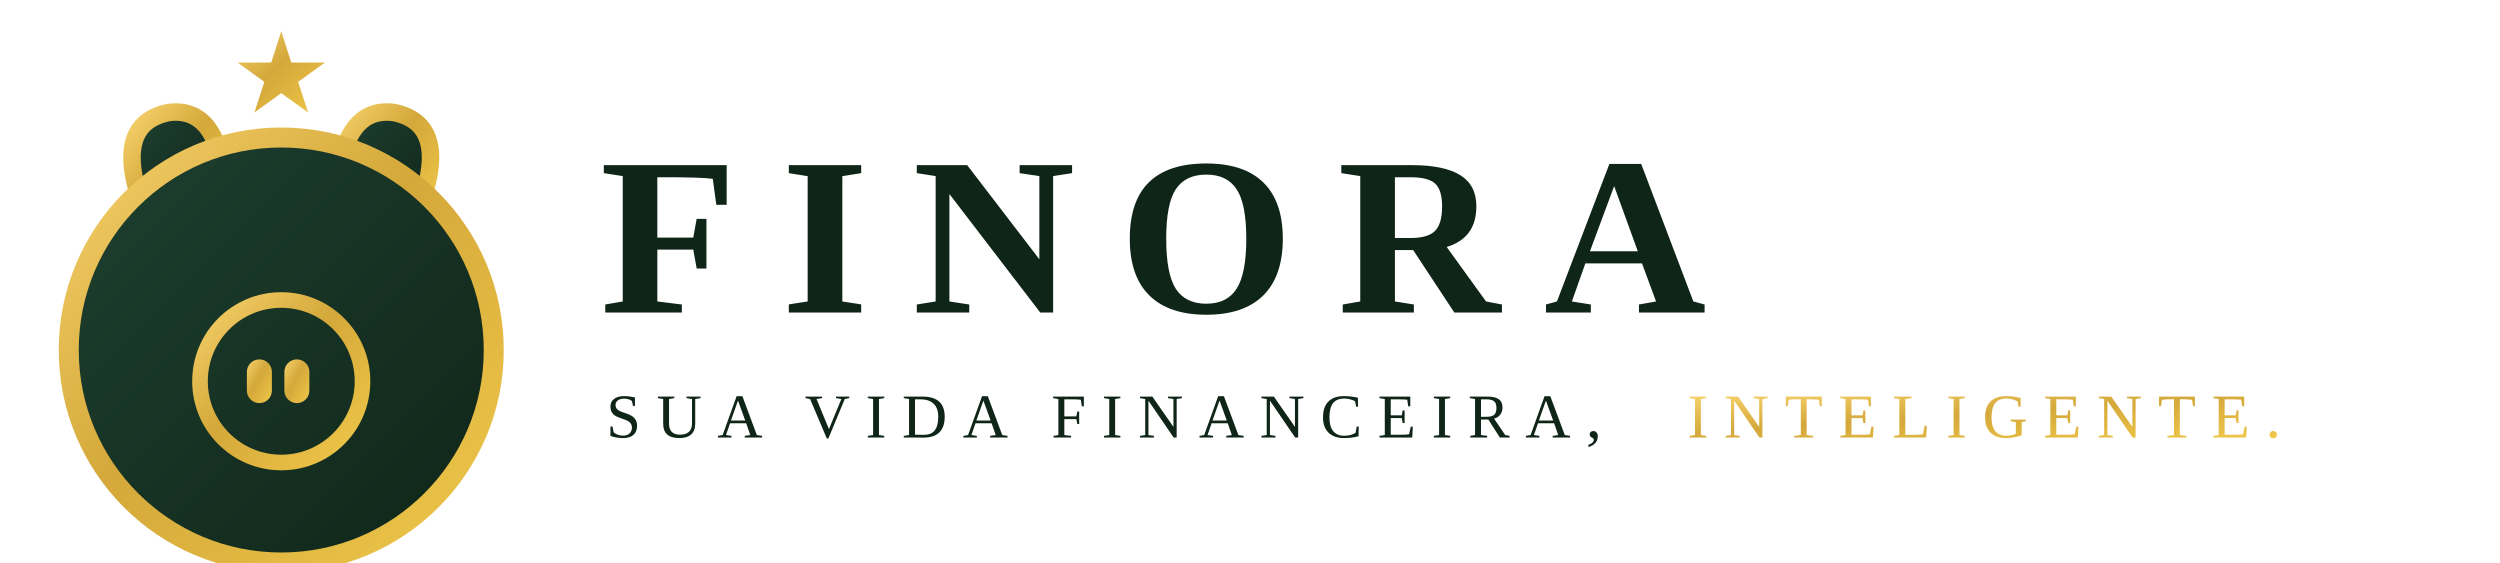
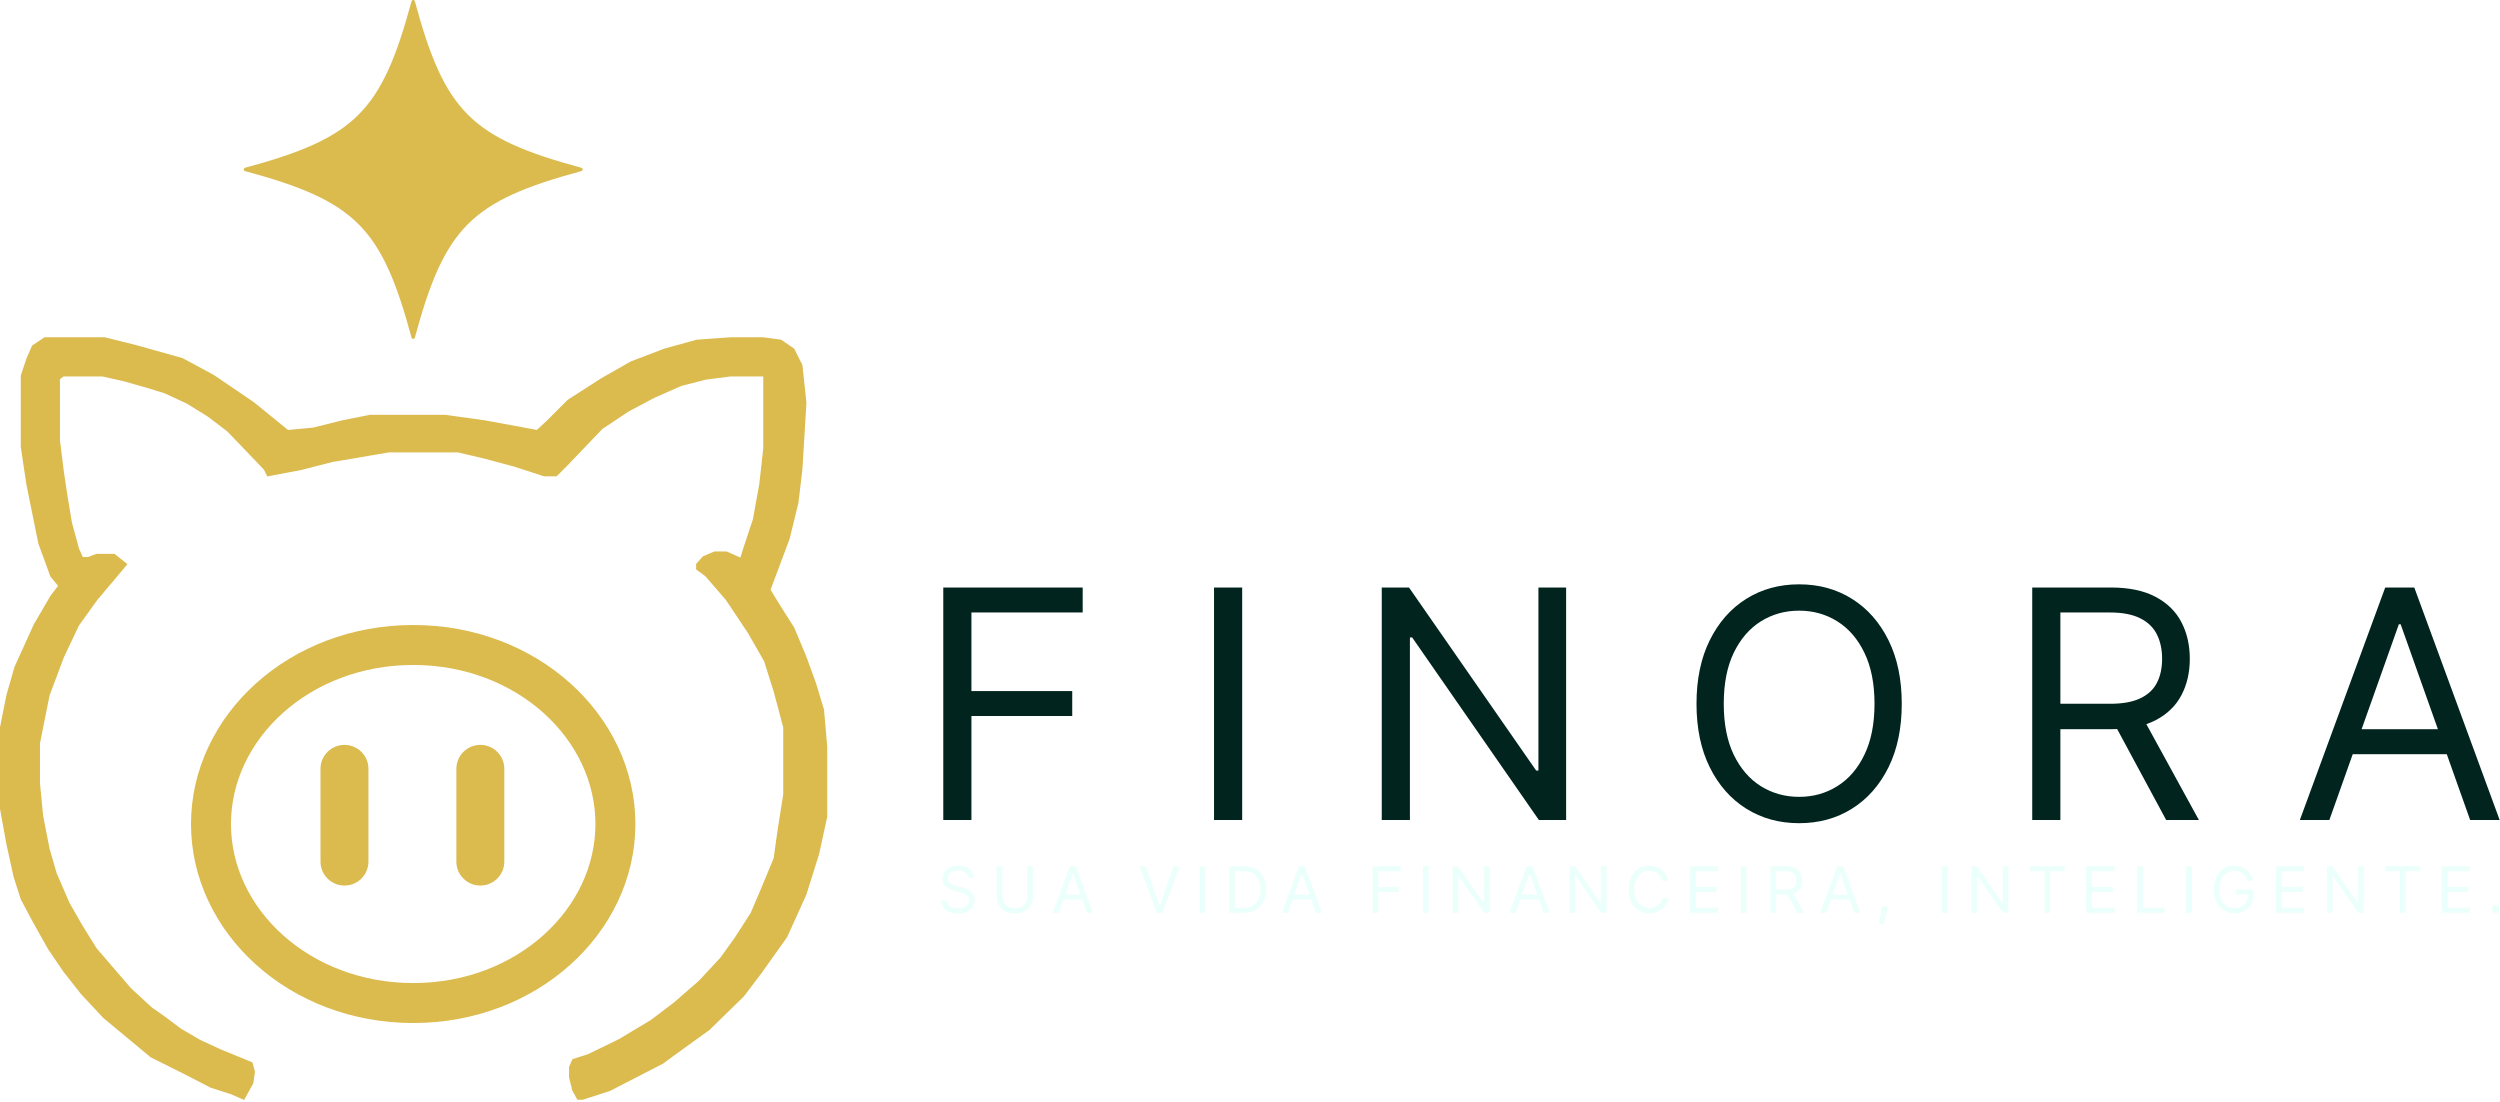
- <svg xmlns="http://www.w3.org/2000/svg" viewBox="0 0 400 90" fill="none">
-   <defs>
-     <linearGradient id="goldL" x1="0%" y1="0%" x2="100%" y2="100%">
-       <stop offset="0%" stop-color="#F5D06A" />
-       <stop offset="45%" stop-color="#D4A83A" />
-       <stop offset="100%" stop-color="#F0C84A" />
-     </linearGradient>
-     <linearGradient id="greenBgL" x1="0%" y1="0%" x2="100%" y2="100%">
-       <stop offset="0%" stop-color="#1e4030" />
-       <stop offset="100%" stop-color="#0f2518" />
-     </linearGradient>
-   </defs>
-   <path d="M45 5 L46.6 10 L52 10 L47.7 13.1 L49.3 18 L45 14.9 L40.7 18 L42.3 13.1 L38 10 L43.4 10 Z" fill="url(#goldL)" />
-   <path d="M24 36 Q17 20 27 18 Q35 17 36 30 Z" fill="url(#greenBgL)" stroke="url(#goldL)" stroke-width="2.8" stroke-linejoin="round" />
-   <path d="M66 36 Q73 20 63 18 Q55 17 54 30 Z" fill="url(#greenBgL)" stroke="url(#goldL)" stroke-width="2.8" stroke-linejoin="round" />
-   <circle cx="45" cy="56" r="34" fill="url(#greenBgL)" stroke="url(#goldL)" stroke-width="3.2" />
-   <circle cx="45" cy="61" r="13" fill="none" stroke="url(#goldL)" stroke-width="2.5" />
-   <rect x="39.5" y="57.5" width="4" height="7" rx="2" fill="url(#goldL)" />
-   <rect x="45.5" y="57.5" width="4" height="7" rx="2" fill="url(#goldL)" />
-   <text x="96" y="50" font-family="Georgia, 'Times New Roman', serif" font-size="36" font-weight="700" letter-spacing="7" fill="#0f2518">FINORA</text>
-   <text x="97" y="70" font-family="Georgia, 'Times New Roman', serif" font-size="10" letter-spacing="2.5" fill="#0f2518">SUA VIDA FINANCEIRA, </text>
-   <text x="270" y="70" font-family="Georgia, 'Times New Roman', serif" font-size="10" letter-spacing="2.5" fill="url(#goldL)">INTELIGENTE.</text>
+ <svg xmlns="http://www.w3.org/2000/svg" width="1564" height="689" viewBox="0 0 1564 689" fill="none">
+   <path d="M138 657L157.5 665L159 670.5L158 677.5L152.5 687.5L144.5 684L132 680L116.5 672L94.5 661L65 636.5L51 621.5L40 607.5L30.5 593.5L21.5 577.5L13.5 562.5L9 548.5L4.5 528L0.5 506V477.5V455L4.5 435L9.5 417.5L21.5 391L32 373L37 366.5L32 360.5L24.5 340L17 303L13.5 279.5V250V235L17 224.5L20.5 216.5L28 211.5H44.5H65.5L85.5 216.5L114 224.5L133.5 235L158.5 252L180 269.5L196 268L214 263.5L231.5 260H251H278.5L303.5 263.5L336 269.5L342.5 263.5L355.5 250.5L376.5 237L395 226.5L416 218.5L436 213L457 211.5H477.5L488.5 213L496.5 218.5L501.5 228.5L504 252L501.5 293.5L499 314.5L493.5 337L481.5 369L487 378L496.5 393L504 411L510 427.5L515 444L517 467V489V511L512 534L504 559.5L492 586L476 608.5L465 623L443.5 644L427.5 655.5L414.5 665L397 674L381.5 682L364.5 687.5H361.5L358.5 682L356.5 674V667.5L358.5 663L368 660L387.5 650.5L407.5 638.5L422 627.5L437.5 614L451 599.5L460 587L470 571.5L476 557.5L484.5 537L487 519L490.5 497V476V455L484.5 432.5L478.5 413.5L468.5 396L454.5 375L441.5 360L436 356V353L440 348.5L447 345.5H454.5L463.5 349.5L466 341.5L471.5 325L475.5 303L478 280.5V259V235H469H457L441.5 237L426 241L409 248.5L393 257L376.5 268L354 291.5L348 297.5H340.5L322 291.5L303.5 286.5L286.5 282.5H274.5H260.5H248.5H243.5L231.5 284.5L220 286.5L208 288.5L188.5 293.5L167.5 297.5L165.5 293.5L155 282.5L142.5 269.5L130 260L117 252L103 245.5L91.5 242L77.5 238L64 235H44.5H39.5L37 237V245.5V260V275.5L39.5 295.5L42 312L44.5 327L49 343.5L51.5 349H55L60.5 347H64H71.5L79 353L74 359L60.5 375L49 391L39.5 411L30.5 435L24.5 465V490L26.5 510.5L30.5 531L35 546.5L43 565L51 579L60 593.5L81.5 618.5L94.5 630.5L103 636.5L113 644L125 651L138 657Z" fill="#DBBA4E" stroke="#DBBA4E" />
+   <path d="M258.5 403.5C329.695 403.5 385 454.904 385 515.5C385 576.096 329.695 627.5 258.5 627.5C187.305 627.5 132 576.096 132 515.5C132 454.904 187.305 403.5 258.5 403.5Z" stroke="#DBBA4E" stroke-width="25" />
+   <rect x="200.5" y="466" width="30" height="88" rx="15" fill="#DBBA4E" />
+   <rect x="285.5" y="466" width="30" height="88" rx="15" fill="#DBBA4E" />
+   <path d="M363.712 107.03C294.591 125.778 278.278 142.091 259.53 211.212C259.245 212.263 257.755 212.263 257.47 211.212C238.722 142.091 222.409 125.778 153.288 107.03C152.237 106.745 152.237 105.255 153.288 104.97C222.409 86.222 238.722 69.909 257.47 0.788C257.755 -0.263 259.245 -0.263 259.53 0.788C278.278 69.909 294.591 86.222 363.712 104.97C364.763 105.255 364.763 106.745 363.712 107.03Z" fill="#DBBA4E" />
+   <path d="M590.114 513V367.545H677.33V383.17H607.727V432.318H670.795V447.943H607.727V513H590.114ZM777.11 367.545V513H759.496V367.545H777.11ZM979.767 367.545V513H962.722L883.46 398.795H882.04V513H864.426V367.545H881.472L961.017 482.034H962.438V367.545H979.767ZM1189.74 440.273C1189.74 455.614 1186.97 468.871 1181.43 480.045C1175.89 491.22 1168.29 499.837 1158.63 505.898C1148.97 511.958 1137.94 514.989 1125.53 514.989C1113.13 514.989 1102.1 511.958 1092.44 505.898C1082.78 499.837 1075.18 491.22 1069.64 480.045C1064.1 468.871 1061.33 455.614 1061.33 440.273C1061.33 424.932 1064.1 411.674 1069.64 400.5C1075.18 389.326 1082.78 380.708 1092.44 374.648C1102.1 368.587 1113.13 365.557 1125.53 365.557C1137.94 365.557 1148.97 368.587 1158.63 374.648C1168.29 380.708 1175.89 389.326 1181.43 400.5C1186.97 411.674 1189.74 424.932 1189.74 440.273ZM1172.69 440.273C1172.69 427.678 1170.59 417.048 1166.37 408.384C1162.21 399.719 1156.55 393.161 1149.4 388.71C1142.3 384.259 1134.34 382.034 1125.53 382.034C1116.73 382.034 1108.75 384.259 1101.6 388.71C1094.5 393.161 1088.84 399.719 1084.63 408.384C1080.46 417.048 1078.38 427.678 1078.38 440.273C1078.38 452.867 1080.46 463.497 1084.63 472.162C1088.84 480.827 1094.5 487.384 1101.6 491.835C1108.75 496.286 1116.73 498.511 1125.53 498.511C1134.34 498.511 1142.3 496.286 1149.4 491.835C1156.55 487.384 1162.21 480.827 1166.37 472.162C1170.59 463.497 1172.69 452.867 1172.69 440.273ZM1271.36 513V367.545H1320.5C1331.87 367.545 1341.19 369.487 1348.49 373.369C1355.78 377.205 1361.18 382.484 1364.68 389.207C1368.18 395.931 1369.94 403.578 1369.94 412.148C1369.94 420.718 1368.18 428.317 1364.68 434.946C1361.18 441.575 1355.8 446.783 1348.56 450.571C1341.31 454.312 1332.06 456.182 1320.79 456.182H1281.01V440.273H1320.22C1327.98 440.273 1334.23 439.136 1338.97 436.864C1343.75 434.591 1347.21 431.371 1349.34 427.205C1351.52 422.991 1352.61 417.972 1352.61 412.148C1352.61 406.324 1351.52 401.234 1349.34 396.878C1347.16 392.522 1343.68 389.16 1338.9 386.793C1334.12 384.378 1327.8 383.17 1319.94 383.17H1288.97V513H1271.36ZM1339.82 447.659L1375.62 513H1355.16L1319.94 447.659H1339.82ZM1457.25 513H1438.79L1492.19 367.545H1510.38L1563.79 513H1545.32L1501.85 390.557H1500.72L1457.25 513ZM1464.07 456.182H1538.5V471.807H1464.07V456.182Z" fill="#01251E" />
+   <path d="M605.932 549.182C605.761 547.742 605.07 546.625 603.858 545.83C602.646 545.034 601.159 544.636 599.398 544.636C598.11 544.636 596.983 544.845 596.017 545.261C595.061 545.678 594.313 546.251 593.773 546.98C593.242 547.709 592.977 548.538 592.977 549.466C592.977 550.242 593.162 550.91 593.531 551.469C593.91 552.018 594.393 552.477 594.98 552.847C595.567 553.206 596.183 553.505 596.827 553.741C597.471 553.969 598.062 554.153 598.602 554.295L601.557 555.091C602.314 555.29 603.157 555.564 604.085 555.915C605.023 556.265 605.918 556.743 606.77 557.349C607.632 557.946 608.342 558.713 608.901 559.651C609.459 560.588 609.739 561.739 609.739 563.102C609.739 564.674 609.327 566.095 608.503 567.364C607.688 568.633 606.495 569.641 604.923 570.389C603.361 571.137 601.462 571.511 599.227 571.511C597.144 571.511 595.34 571.175 593.815 570.503C592.3 569.83 591.107 568.893 590.236 567.69C589.374 566.488 588.886 565.091 588.773 563.5H592.409C592.504 564.598 592.873 565.508 593.517 566.227C594.17 566.937 594.994 567.468 595.989 567.818C596.992 568.159 598.072 568.33 599.227 568.33C600.572 568.33 601.779 568.112 602.849 567.676C603.92 567.231 604.767 566.616 605.392 565.83C606.017 565.034 606.33 564.106 606.33 563.045C606.33 562.08 606.06 561.294 605.52 560.688C604.98 560.081 604.27 559.589 603.389 559.21C602.509 558.831 601.557 558.5 600.534 558.216L596.955 557.193C594.682 556.54 592.883 555.607 591.557 554.395C590.231 553.183 589.568 551.597 589.568 549.636C589.568 548.008 590.009 546.587 590.889 545.375C591.779 544.153 592.973 543.206 594.469 542.534C595.974 541.852 597.655 541.511 599.511 541.511C601.386 541.511 603.053 541.848 604.511 542.52C605.97 543.183 607.125 544.092 607.977 545.247C608.839 546.402 609.294 547.714 609.341 549.182H605.932ZM642.621 541.909H646.144V561.17C646.144 563.159 645.675 564.935 644.738 566.497C643.81 568.05 642.498 569.277 640.803 570.176C639.108 571.066 637.12 571.511 634.837 571.511C632.555 571.511 630.567 571.066 628.871 570.176C627.176 569.277 625.86 568.05 624.923 566.497C623.995 564.935 623.531 563.159 623.531 561.17V541.909H627.053V560.886C627.053 562.307 627.366 563.571 627.991 564.679C628.616 565.777 629.506 566.644 630.661 567.278C631.826 567.903 633.218 568.216 634.837 568.216C636.457 568.216 637.849 567.903 639.013 567.278C640.178 566.644 641.068 565.777 641.684 564.679C642.309 563.571 642.621 562.307 642.621 560.886V541.909ZM662.372 571H658.679L669.361 541.909H672.997L683.679 571H679.986L671.293 546.511H671.065L662.372 571ZM663.736 559.636H678.622V562.761H663.736V559.636ZM716.653 541.909L725.29 566.398H725.631L734.267 541.909H737.96L727.278 571H723.642L712.96 541.909H716.653ZM754.014 541.909V571H750.491V541.909H754.014ZM778.055 571H769.077V541.909H778.452C781.274 541.909 783.689 542.491 785.697 543.656C787.704 544.812 789.243 546.473 790.313 548.642C791.383 550.801 791.918 553.386 791.918 556.398C791.918 559.428 791.379 562.037 790.299 564.224C789.219 566.402 787.647 568.079 785.583 569.253C783.519 570.418 781.009 571 778.055 571ZM772.6 567.875H777.827C780.233 567.875 782.226 567.411 783.808 566.483C785.389 565.555 786.568 564.234 787.344 562.52C788.121 560.806 788.509 558.765 788.509 556.398C788.509 554.049 788.126 552.027 787.359 550.332C786.592 548.628 785.446 547.321 783.921 546.412C782.397 545.493 780.498 545.034 778.225 545.034H772.6V567.875ZM805.653 571H801.96L812.642 541.909H816.278L826.96 571H823.267L814.574 546.511H814.347L805.653 571ZM807.017 559.636H821.903V562.761H807.017V559.636ZM858.741 571V541.909H876.185V545.034H862.264V554.864H874.878V557.989H862.264V571H858.741ZM893.741 541.909V571H890.218V541.909H893.741ZM931.872 541.909V571H928.463L912.611 548.159H912.327V571H908.804V541.909H912.213L928.122 564.807H928.406V541.909H931.872ZM948.114 571H944.421L955.103 541.909H958.739L969.421 571H965.728L957.035 546.511H956.808L948.114 571ZM949.478 559.636H964.364V562.761H949.478V559.636ZM1005.02 541.909V571H1001.61L985.759 548.159H985.475V571H981.952V541.909H985.362L1001.27 564.807H1001.55V541.909H1005.02ZM1043.48 551H1039.96C1039.75 549.987 1039.38 549.097 1038.86 548.33C1038.35 547.562 1037.73 546.919 1036.99 546.398C1036.26 545.867 1035.45 545.47 1034.56 545.205C1033.67 544.939 1032.74 544.807 1031.77 544.807C1030.01 544.807 1028.42 545.252 1026.99 546.142C1025.57 547.032 1024.44 548.344 1023.59 550.077C1022.76 551.81 1022.34 553.936 1022.34 556.455C1022.34 558.973 1022.76 561.099 1023.59 562.832C1024.44 564.565 1025.57 565.877 1026.99 566.767C1028.42 567.657 1030.01 568.102 1031.77 568.102C1032.74 568.102 1033.67 567.97 1034.56 567.705C1035.45 567.439 1036.26 567.046 1036.99 566.526C1037.73 565.995 1038.35 565.347 1038.86 564.58C1039.38 563.803 1039.75 562.913 1039.96 561.909H1043.48C1043.21 563.396 1042.73 564.726 1042.03 565.901C1041.33 567.075 1040.46 568.074 1039.42 568.898C1038.37 569.712 1037.21 570.332 1035.91 570.759C1034.62 571.185 1033.24 571.398 1031.77 571.398C1029.29 571.398 1027.09 570.792 1025.15 569.58C1023.22 568.367 1021.7 566.644 1020.6 564.409C1019.49 562.174 1018.93 559.523 1018.93 556.455C1018.93 553.386 1019.49 550.735 1020.6 548.5C1021.7 546.265 1023.22 544.542 1025.15 543.33C1027.09 542.117 1029.29 541.511 1031.77 541.511C1033.24 541.511 1034.62 541.724 1035.91 542.151C1037.21 542.577 1038.37 543.202 1039.42 544.026C1040.46 544.84 1041.33 545.834 1042.03 547.009C1042.73 548.173 1043.21 549.504 1043.48 551ZM1057.17 571V541.909H1074.73V545.034H1060.69V554.864H1073.82V557.989H1060.69V567.875H1074.96V571H1057.17ZM1092.6 541.909V571H1089.08V541.909H1092.6ZM1107.66 571V541.909H1117.49C1119.77 541.909 1121.63 542.297 1123.09 543.074C1124.55 543.841 1125.63 544.897 1126.33 546.241C1127.03 547.586 1127.38 549.116 1127.38 550.83C1127.38 552.544 1127.03 554.063 1126.33 555.389C1125.63 556.715 1124.55 557.757 1123.1 558.514C1121.65 559.262 1119.8 559.636 1117.55 559.636H1109.6V556.455H1117.44C1118.99 556.455 1120.24 556.227 1121.19 555.773C1122.14 555.318 1122.83 554.674 1123.26 553.841C1123.7 552.998 1123.91 551.994 1123.91 550.83C1123.91 549.665 1123.7 548.647 1123.26 547.776C1122.82 546.904 1122.13 546.232 1121.17 545.759C1120.22 545.276 1118.95 545.034 1117.38 545.034H1111.19V571H1107.66ZM1121.36 557.932L1128.52 571H1124.42L1117.38 557.932H1121.36ZM1142.44 571H1138.75L1149.43 541.909H1153.07L1163.75 571H1160.06L1151.36 546.511H1151.14L1142.44 571ZM1143.81 559.636H1158.69V562.761H1143.81V559.636ZM1180.83 567.023L1180.6 568.557C1180.44 569.636 1180.19 570.792 1179.86 572.023C1179.54 573.254 1179.2 574.414 1178.85 575.503C1178.5 576.592 1178.21 577.458 1177.99 578.102H1175.43C1175.55 577.496 1175.71 576.696 1175.91 575.702C1176.11 574.707 1176.31 573.595 1176.51 572.364C1176.72 571.142 1176.89 569.892 1177.02 568.614L1177.19 567.023H1180.83ZM1218.26 541.909V571H1214.74V541.909H1218.26ZM1256.4 541.909V571H1252.99L1237.13 548.159H1236.85V571H1233.33V541.909H1236.74L1252.65 564.807H1252.93V541.909H1256.4ZM1269.85 545.034V541.909H1291.67V545.034H1282.52V571H1279V545.034H1269.85ZM1305.11 571V541.909H1322.67V545.034H1308.63V554.864H1321.76V557.989H1308.63V567.875H1322.89V571H1305.11ZM1337.01 571V541.909H1340.54V567.875H1354.06V571H1337.01ZM1371.04 541.909V571H1367.51V541.909H1371.04ZM1405.99 551C1405.67 550.044 1405.26 549.187 1404.75 548.429C1404.25 547.662 1403.65 547.009 1402.95 546.469C1402.26 545.929 1401.47 545.517 1400.59 545.233C1399.71 544.949 1398.74 544.807 1397.69 544.807C1395.97 544.807 1394.4 545.252 1392.99 546.142C1391.58 547.032 1390.46 548.344 1389.62 550.077C1388.79 551.81 1388.37 553.936 1388.37 556.455C1388.37 558.973 1388.79 561.099 1389.64 562.832C1390.48 564.565 1391.62 565.877 1393.06 566.767C1394.5 567.657 1396.12 568.102 1397.92 568.102C1399.59 568.102 1401.05 567.747 1402.32 567.037C1403.6 566.317 1404.6 565.304 1405.31 563.997C1406.03 562.681 1406.38 561.133 1406.38 559.352L1407.46 559.58H1398.71V556.455H1409.79V559.58C1409.79 561.975 1409.28 564.059 1408.26 565.83C1407.25 567.6 1405.85 568.973 1404.06 569.949C1402.28 570.915 1400.23 571.398 1397.92 571.398C1395.34 571.398 1393.08 570.792 1391.13 569.58C1389.19 568.367 1387.67 566.644 1386.58 564.409C1385.5 562.174 1384.96 559.523 1384.96 556.455C1384.96 554.153 1385.27 552.084 1385.89 550.247C1386.51 548.401 1387.39 546.829 1388.53 545.531C1389.67 544.234 1391.01 543.24 1392.56 542.548C1394.12 541.857 1395.83 541.511 1397.69 541.511C1399.23 541.511 1400.66 541.743 1401.98 542.207C1403.32 542.662 1404.51 543.311 1405.55 544.153C1406.6 544.987 1407.47 545.986 1408.17 547.151C1408.88 548.306 1409.36 549.589 1409.62 551H1405.99ZM1423.83 571V541.909H1441.38V545.034H1427.35V554.864H1440.48V557.989H1427.35V567.875H1441.61V571H1423.83ZM1478.8 541.909V571H1475.39L1459.54 548.159H1459.26V571H1455.73V541.909H1459.14L1475.05 564.807H1475.34V541.909H1478.8ZM1492.26 545.034V541.909H1514.08V545.034H1504.93V571H1501.41V545.034H1492.26ZM1527.51 571V541.909H1545.07V545.034H1531.04V554.864H1544.16V557.989H1531.04V567.875H1545.3V571H1527.51ZM1561.41 571.227C1560.71 571.227 1560.11 570.976 1559.61 570.474C1559.1 569.973 1558.85 569.371 1558.85 568.67C1558.85 567.97 1559.1 567.368 1559.61 566.866C1560.11 566.365 1560.71 566.114 1561.41 566.114C1562.11 566.114 1562.71 566.365 1563.21 566.866C1563.72 567.368 1563.97 567.97 1563.97 568.67C1563.97 569.134 1563.85 569.561 1563.61 569.949C1563.38 570.337 1563.08 570.65 1562.69 570.886C1562.31 571.114 1561.88 571.227 1561.41 571.227Z" fill="#EBFFFB" />
</svg>
